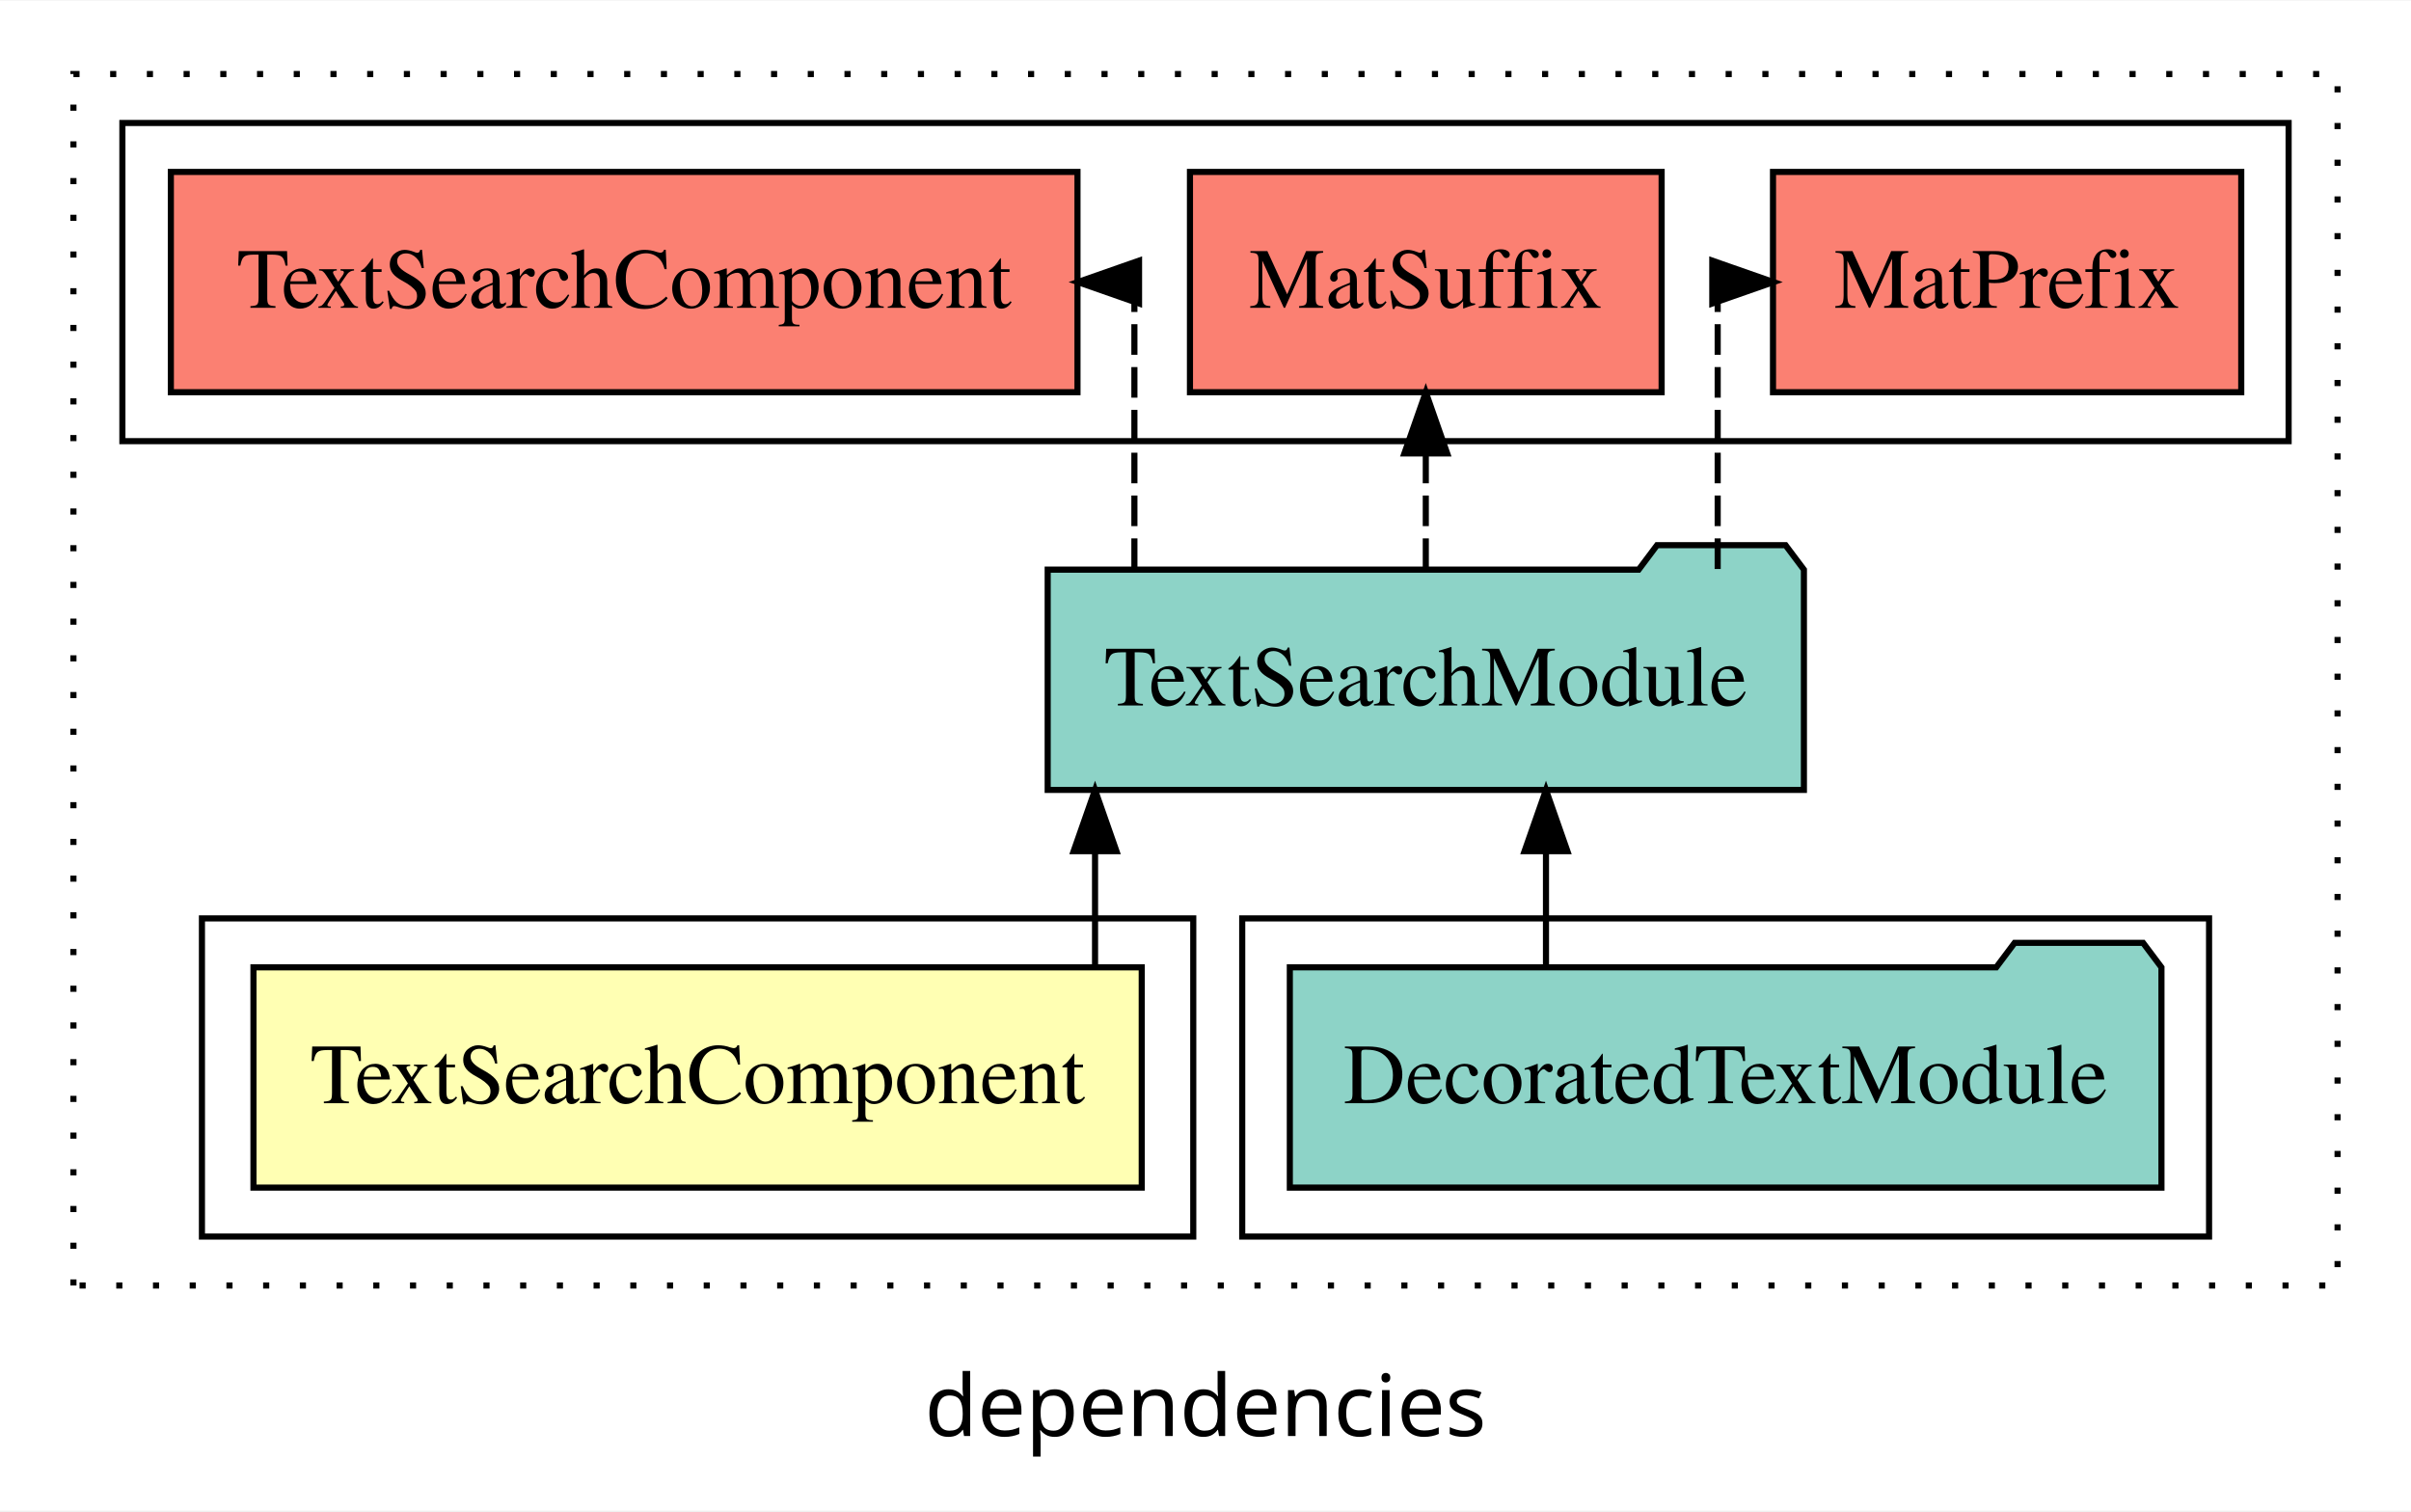
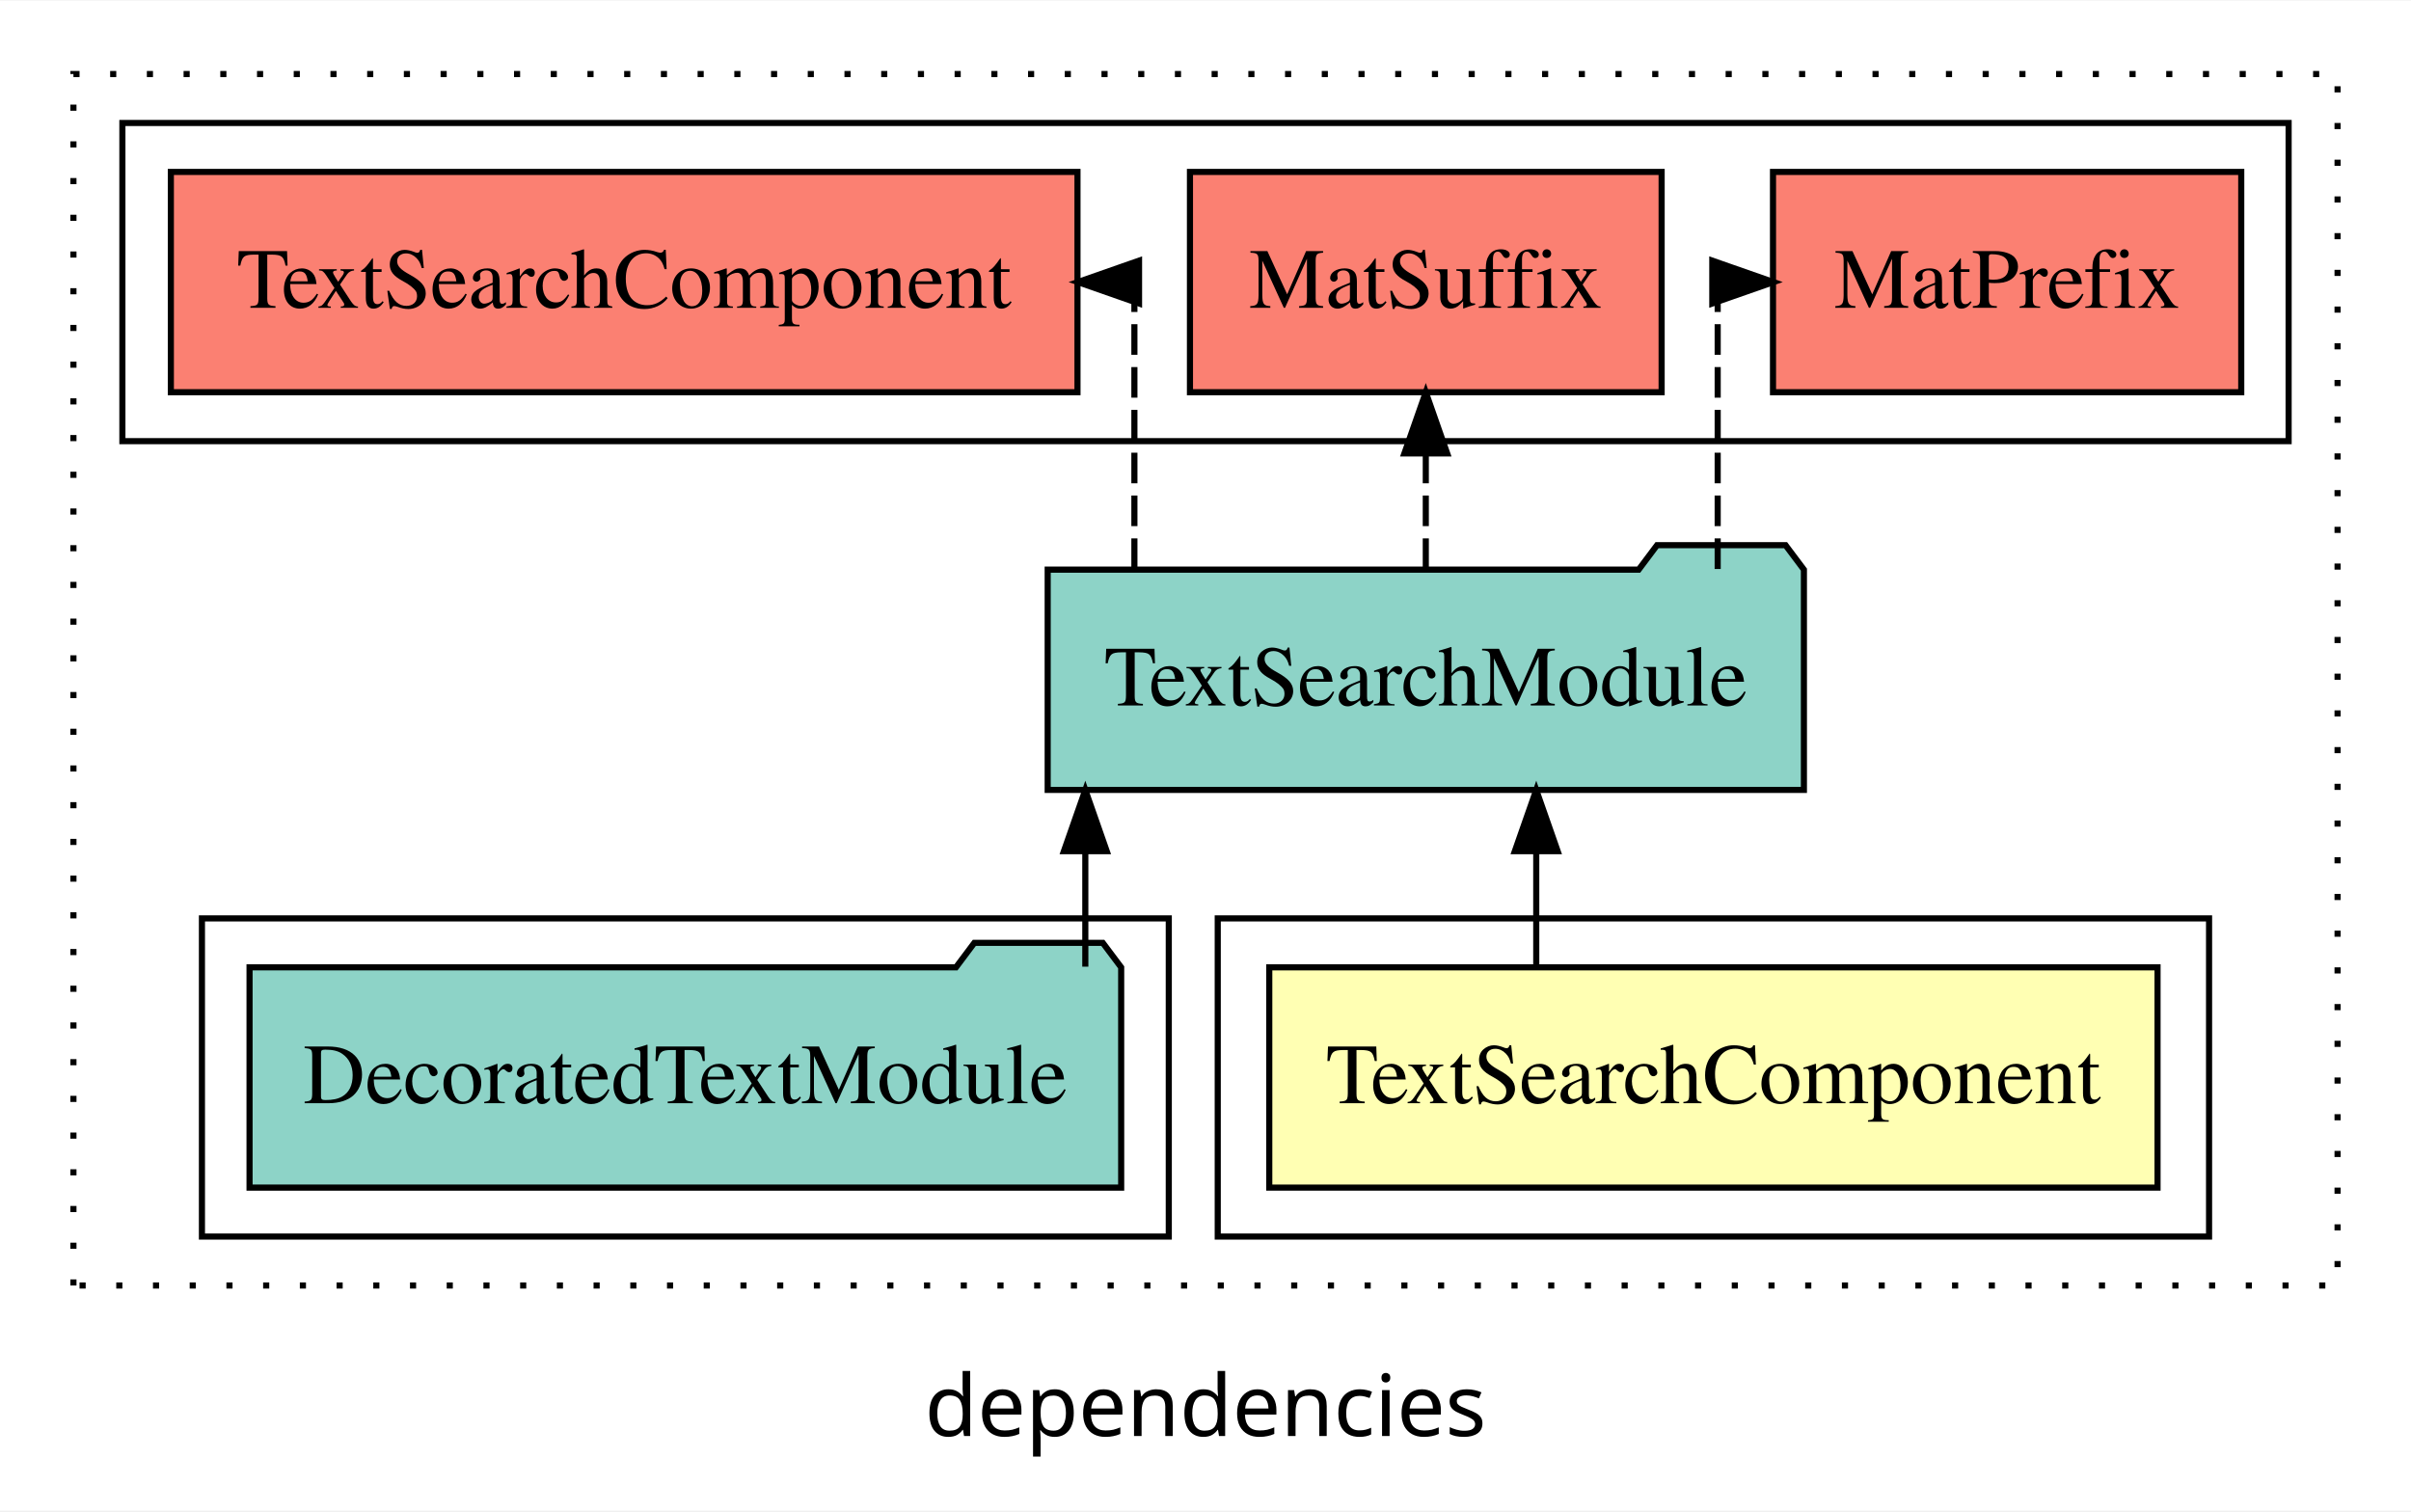
<svg xmlns="http://www.w3.org/2000/svg" width="394pt" height="247pt" viewBox="0.00 0.00 394.00 246.80">
  <g id="graph0" class="graph" transform="scale(1 1) rotate(0) translate(4 242.8)">
    <polygon fill="white" stroke="transparent" points="-4,4 -4,-242.8 390,-242.8 390,4 -4,4" />
    <text text-anchor="middle" x="193" y="-8.2" font-family="sans-serif" font-size="14.00">dependencies</text>
    <g id="clust1" class="cluster">
      <polygon fill="none" stroke="black" stroke-dasharray="1,5" points="8,-32.8 8,-230.8 378,-230.8 378,-32.8 8,-32.8" />
    </g>
-     <g id="clust4" class="cluster">
-       <polygon fill="none" stroke="black" points="199,-40.8 199,-92.8 357,-92.8 357,-40.8 199,-40.8" />
-     </g>
-     <g id="clust2" class="cluster">
-       <polygon fill="none" stroke="black" points="29,-40.8 29,-92.8 191,-92.8 191,-40.8 29,-40.8" />
-     </g>
    <g id="clust5" class="cluster">
      <polygon fill="none" stroke="black" points="16,-170.8 16,-222.8 370,-222.8 370,-170.8 16,-170.8" />
    </g>
+     <g id="clust2" class="cluster">
+       <polygon fill="none" stroke="black" points="195,-40.8 195,-92.8 357,-92.8 357,-40.8 195,-40.8" />
+     </g>
+     <g id="clust4" class="cluster">
+       <polygon fill="none" stroke="black" points="29,-40.8 29,-92.8 187,-92.8 187,-40.8 29,-40.8" />
+     </g>
    <g id="node1" class="node">
-       <polygon fill="#ffffb3" stroke="black" points="182.58,-84.8 37.42,-84.8 37.42,-48.8 182.58,-48.8 182.58,-84.8" />
-       <text text-anchor="middle" x="110" y="-62.6" font-family="Times,serif" font-size="14.00">TextSearchComponent</text>
+       <polygon fill="#ffffb3" stroke="black" points="348.58,-84.8 203.42,-84.8 203.42,-48.8 348.58,-48.8 348.58,-84.8" />
+       <text text-anchor="middle" x="276" y="-62.6" font-family="Times,serif" font-size="14.00">TextSearchComponent</text>
    </g>
    <g id="node2" class="node">
      <polygon fill="#8dd3c7" stroke="black" points="290.79,-149.8 287.79,-153.8 266.79,-153.8 263.79,-149.8 167.21,-149.8 167.21,-113.8 290.79,-113.8 290.79,-149.8" />
      <text text-anchor="middle" x="229" y="-127.6" font-family="Times,serif" font-size="14.00">TextSearchModule</text>
    </g>
    <g id="edge1" class="edge">
-       <path fill="none" stroke="black" d="M174.95,-84.91C174.95,-84.91 174.95,-103.79 174.95,-103.79" />
-       <polygon fill="black" stroke="black" points="171.45,-103.79 174.95,-113.79 178.45,-103.79 171.45,-103.79" />
+       <path fill="none" stroke="black" d="M247.05,-84.91C247.05,-84.91 247.05,-103.79 247.05,-103.79" />
+       <polygon fill="black" stroke="black" points="243.55,-103.79 247.05,-113.79 250.55,-103.79 243.55,-103.79" />
    </g>
    <g id="node4" class="node">
      <polygon fill="#fb8072" stroke="black" points="362.26,-214.8 285.74,-214.8 285.74,-178.8 362.26,-178.8 362.26,-214.8" />
      <text text-anchor="middle" x="324" y="-192.6" font-family="Times,serif" font-size="14.00">MatPrefix </text>
    </g>
    <g id="edge3" class="edge">
      <path fill="none" stroke="black" stroke-dasharray="5,2" d="M276.7,-149.91C276.7,-169.14 276.7,-196.8 276.7,-196.8 276.7,-196.8 277.61,-196.8 277.61,-196.8" />
      <polygon fill="black" stroke="black" points="275.82,-200.3 285.82,-196.8 275.82,-193.3 275.82,-200.3" />
    </g>
    <g id="node5" class="node">
      <polygon fill="#fb8072" stroke="black" points="267.54,-214.8 190.46,-214.8 190.46,-178.8 267.54,-178.8 267.54,-214.8" />
      <text text-anchor="middle" x="229" y="-192.6" font-family="Times,serif" font-size="14.00">MatSuffix </text>
    </g>
    <g id="edge4" class="edge">
      <path fill="none" stroke="black" stroke-dasharray="5,2" d="M229,-149.91C229,-149.91 229,-168.79 229,-168.79" />
      <polygon fill="black" stroke="black" points="225.5,-168.79 229,-178.79 232.5,-168.79 225.5,-168.79" />
    </g>
    <g id="node6" class="node">
      <polygon fill="#fb8072" stroke="black" points="172.08,-214.8 23.92,-214.8 23.92,-178.8 172.08,-178.8 172.08,-214.8" />
      <text text-anchor="middle" x="98" y="-192.6" font-family="Times,serif" font-size="14.00">TextSearchComponent </text>
    </g>
    <g id="edge5" class="edge">
      <path fill="none" stroke="black" stroke-dasharray="5,2" d="M181.38,-149.91C181.38,-169.14 181.38,-196.8 181.38,-196.8 181.38,-196.8 180.46,-196.8 180.46,-196.8" />
      <polygon fill="black" stroke="black" points="182.14,-193.3 172.14,-196.8 182.14,-200.3 182.14,-193.3" />
    </g>
    <g id="node3" class="node">
-       <polygon fill="#8dd3c7" stroke="black" points="349.22,-84.8 346.22,-88.8 325.22,-88.8 322.22,-84.8 206.78,-84.8 206.78,-48.8 349.22,-48.8 349.22,-84.8" />
-       <text text-anchor="middle" x="278" y="-62.6" font-family="Times,serif" font-size="14.00">DecoratedTextModule</text>
+       <polygon fill="#8dd3c7" stroke="black" points="179.22,-84.8 176.22,-88.8 155.22,-88.8 152.22,-84.8 36.78,-84.8 36.78,-48.8 179.22,-48.8 179.22,-84.8" />
+       <text text-anchor="middle" x="108" y="-62.6" font-family="Times,serif" font-size="14.00">DecoratedTextModule</text>
    </g>
    <g id="edge2" class="edge">
-       <path fill="none" stroke="black" d="M248.64,-84.91C248.64,-84.91 248.64,-103.79 248.64,-103.79" />
-       <polygon fill="black" stroke="black" points="245.14,-103.79 248.64,-113.79 252.14,-103.79 245.14,-103.79" />
+       <path fill="none" stroke="black" d="M173.36,-84.91C173.36,-84.91 173.36,-103.79 173.36,-103.79" />
+       <polygon fill="black" stroke="black" points="169.86,-103.79 173.36,-113.79 176.86,-103.79 169.86,-103.79" />
    </g>
  </g>
</svg>
